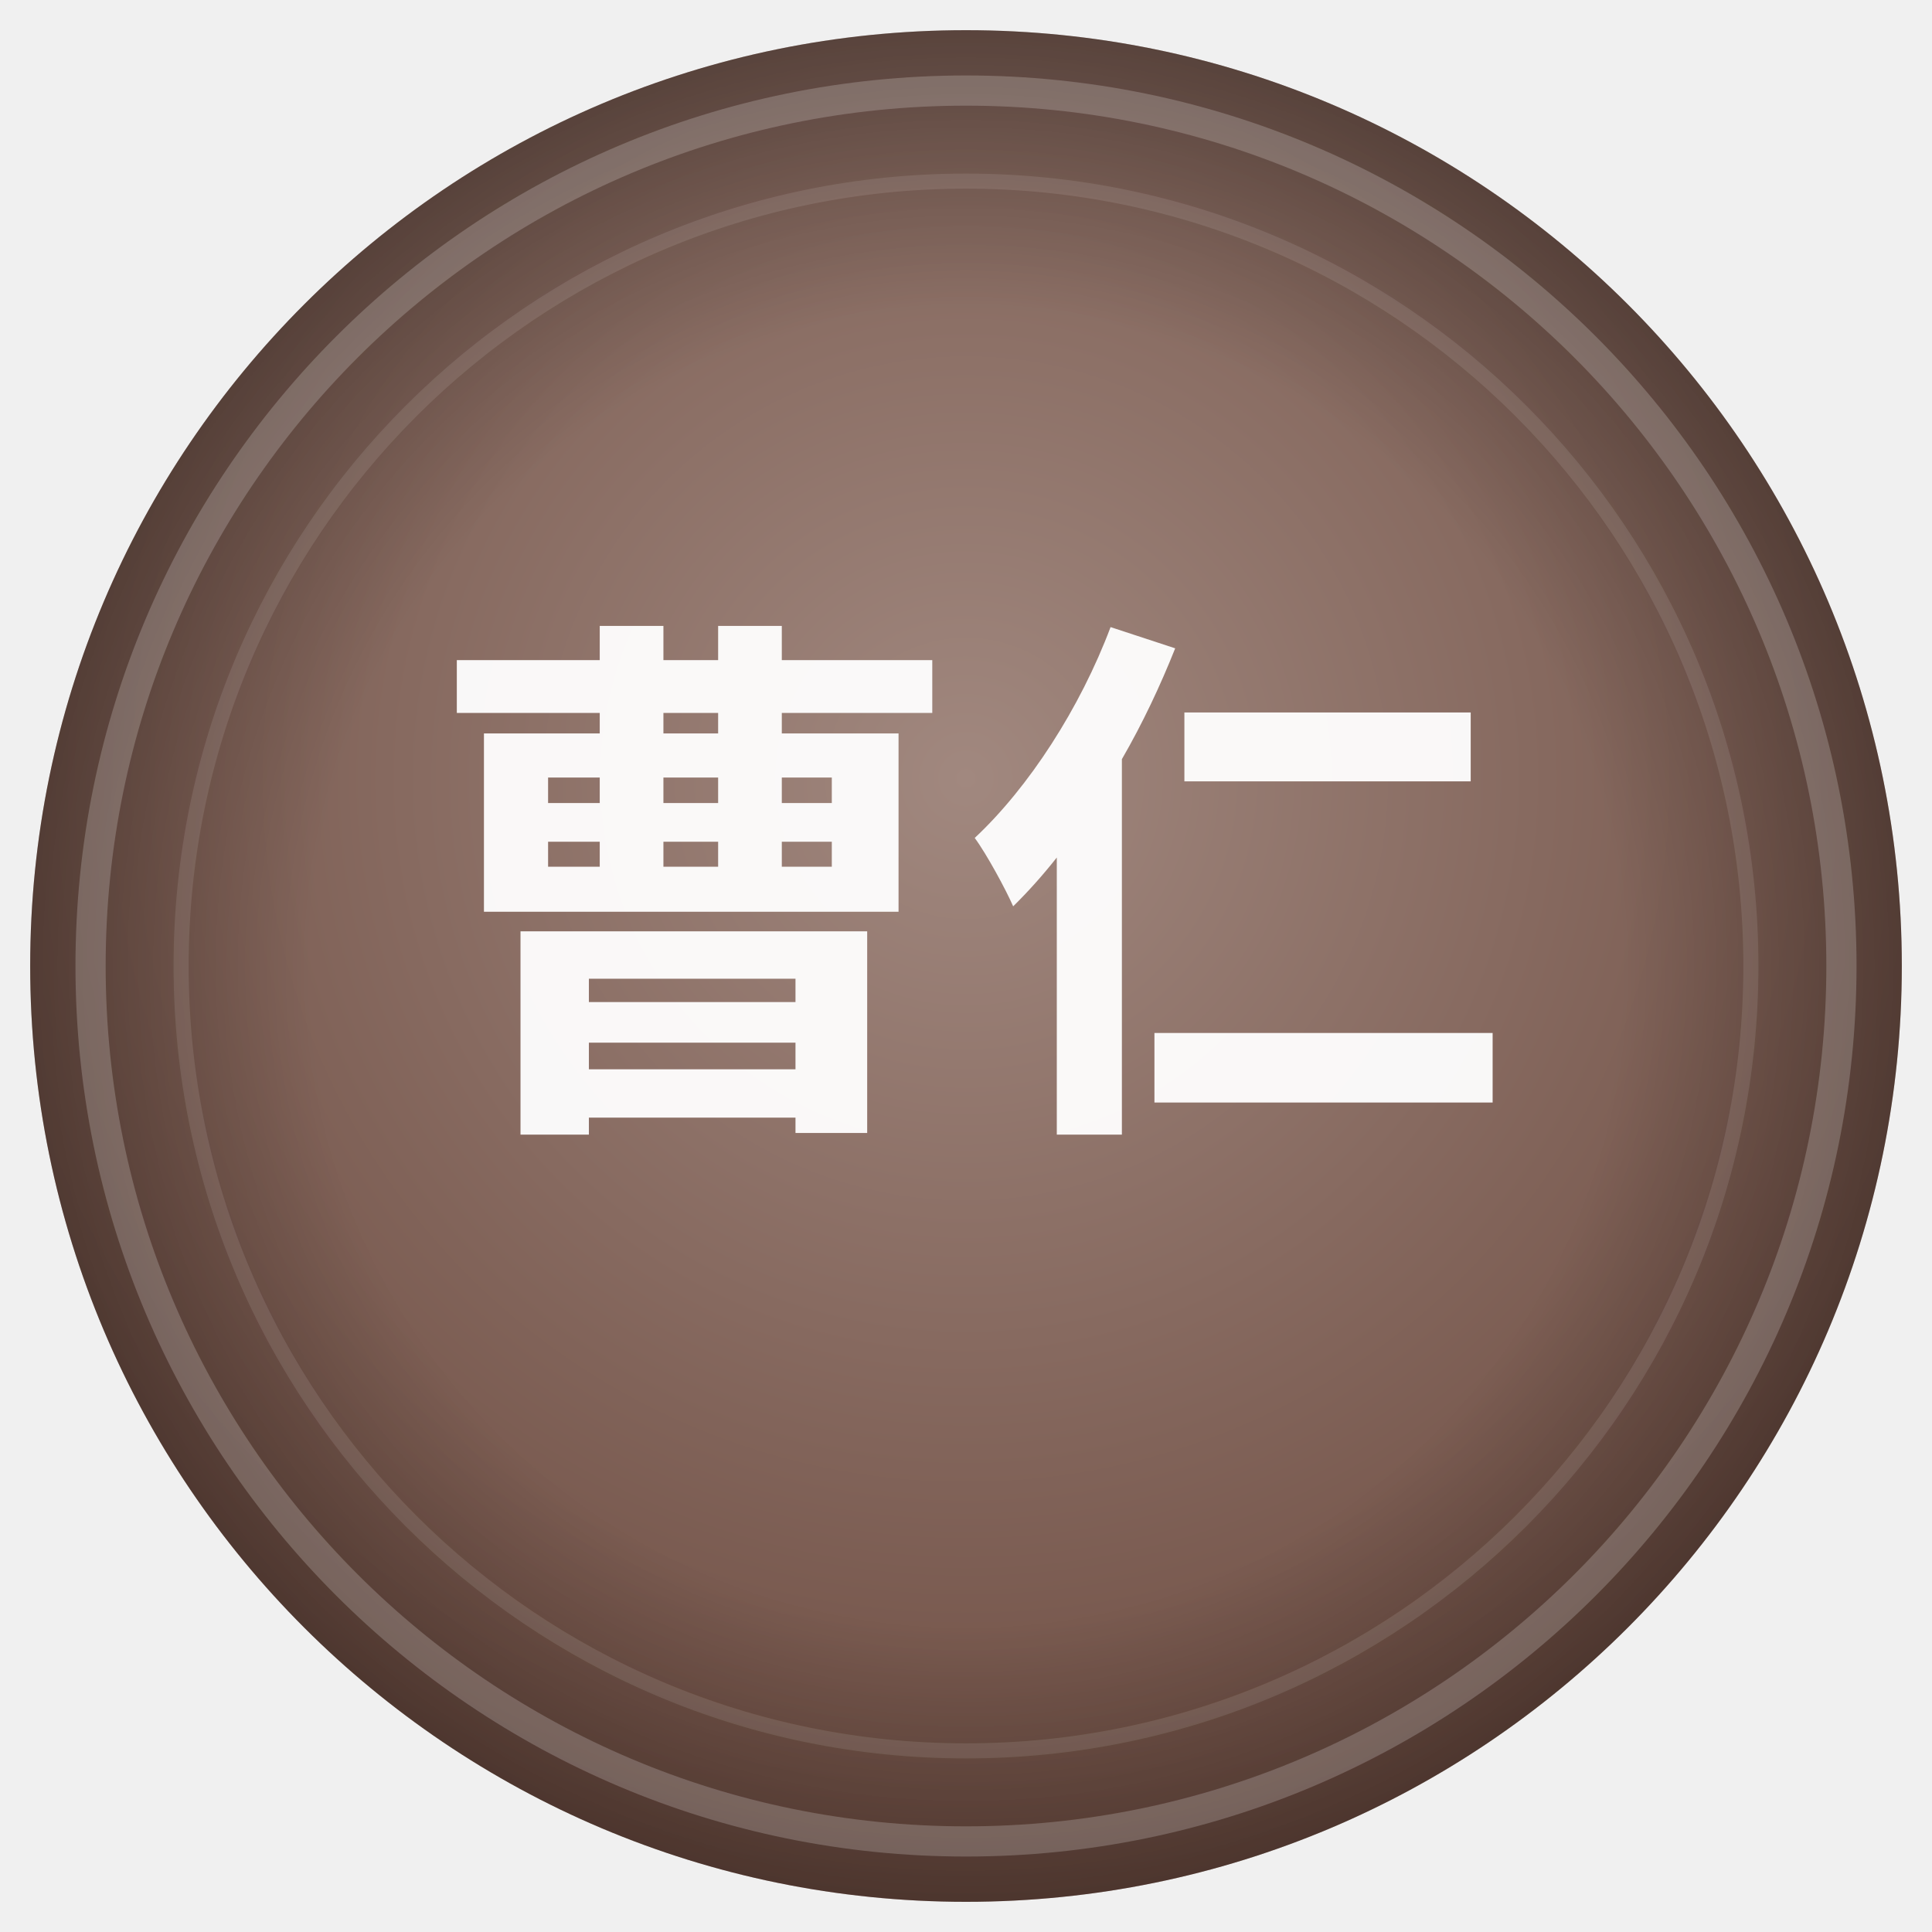
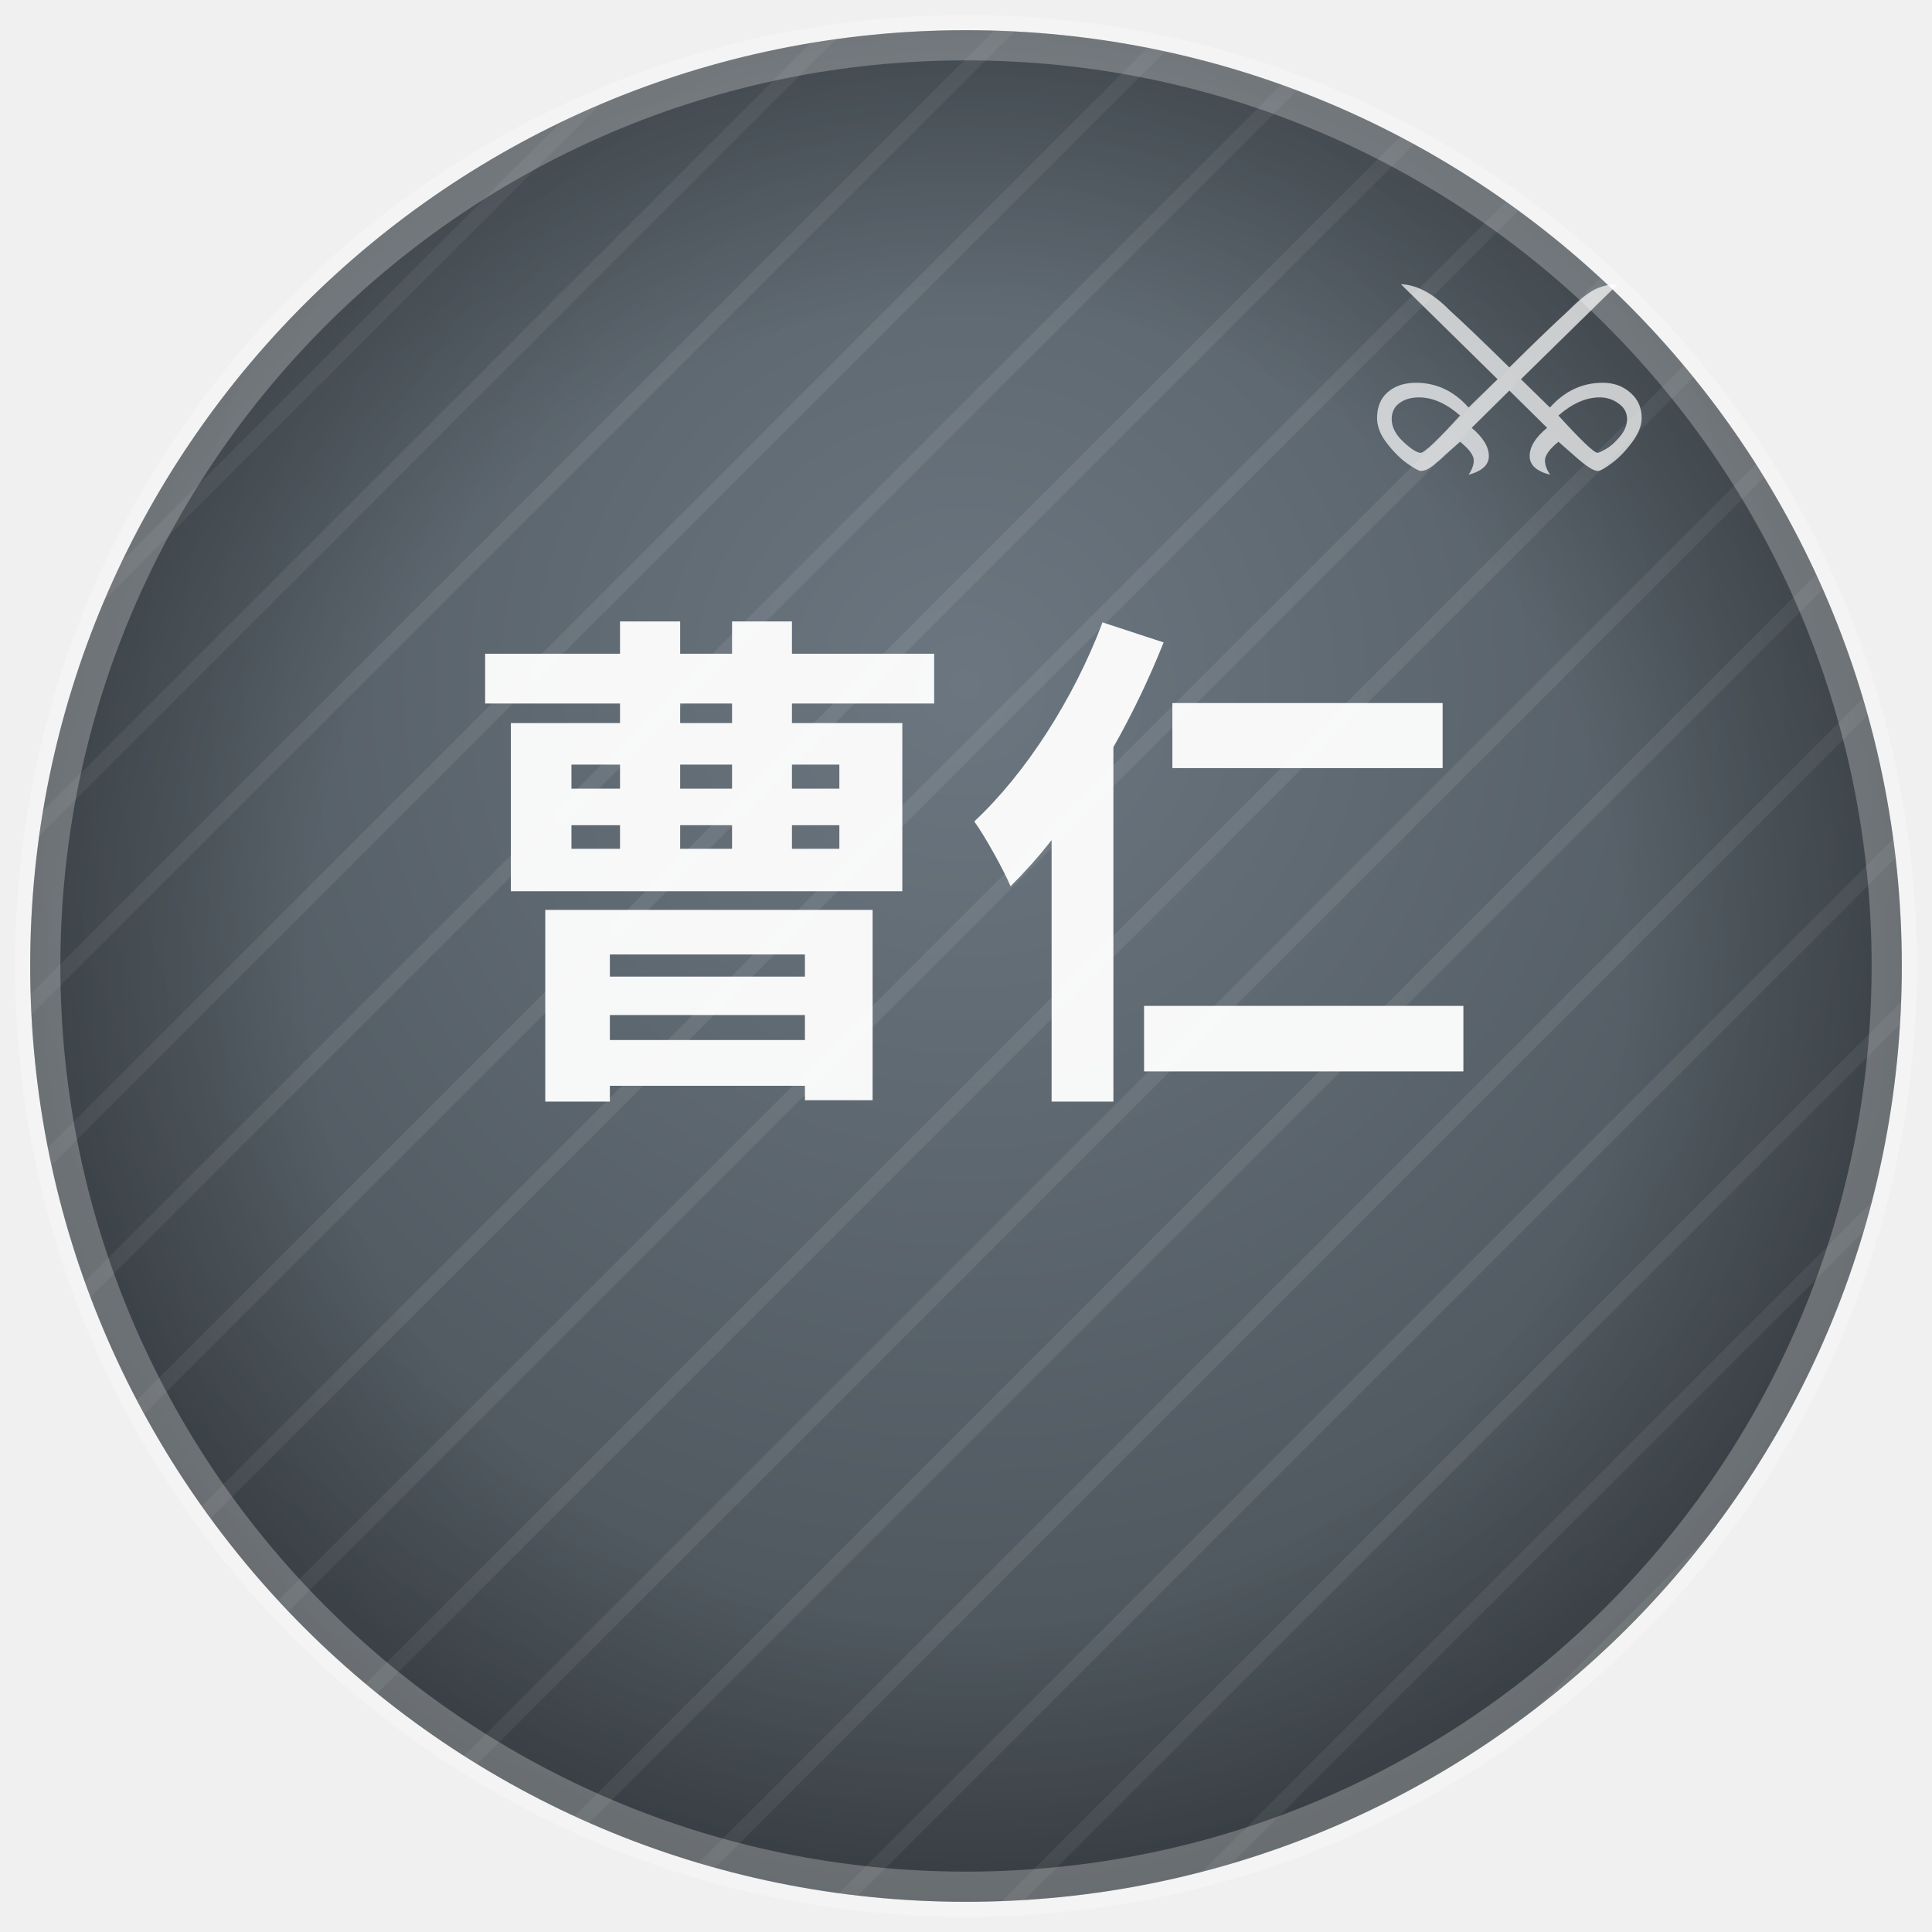
<svg xmlns="http://www.w3.org/2000/svg" width="128" height="128" viewBox="0 0 128 128">
  <defs>
-     <radialGradient id="bg" cx="50%" cy="40%" r="60%">
-       <stop offset="0%" stop-color="#a1887f" />
-       <stop offset="100%" stop-color="#6d4c41" />
+     <radialGradient id="bg_cao_ren" cx="50%" cy="35%" r="65%">
+       <stop offset="0%" stop-color="#6b7680" />
+       <stop offset="100%" stop-color="#485056" />
    </radialGradient>
-     <radialGradient id="shadow" cx="50%" cy="50%" r="50%">
+     <radialGradient id="sh_cao_ren" cx="50%" cy="50%" r="50%">
      <stop offset="70%" stop-color="transparent" />
-       <stop offset="100%" stop-color="rgba(0,0,0,0.3)" />
+       <stop offset="100%" stop-color="rgba(0,0,0,0.25)" />
    </radialGradient>
+     <pattern id="pat_cao_ren" patternUnits="userSpaceOnUse" width="8" height="8" patternTransform="rotate(45)">
+       <line x1="0" y1="0" x2="0" y2="8" stroke="rgba(255,255,255,0.08)" stroke-width="2" />
+     </pattern>
  </defs>
-   <circle cx="64" cy="64" r="62" fill="url(#bg)" />
-   <circle cx="64" cy="64" r="62" fill="url(#shadow)" />
-   <circle cx="64" cy="64" r="58" fill="none" stroke="rgba(255,255,255,0.2)" stroke-width="2" />
-   <circle cx="64" cy="64" r="52" fill="none" stroke="rgba(255,255,255,0.1)" stroke-width="1" />
-   <text x="64" y="72" text-anchor="middle" fill="white" font-size="36" font-family="serif" font-weight="bold" opacity="0.95">曹仁</text>
+   <circle cx="64" cy="64" r="62" fill="url(#bg_cao_ren)" />
+   <circle cx="64" cy="64" r="62" fill="url(#pat_cao_ren)" />
+   <circle cx="64" cy="64" r="62" fill="url(#sh_cao_ren)" />
+   <circle cx="64" cy="64" r="61.5" fill="none" stroke="rgba(255,255,255,0.25)" stroke-width="3" />
+   <text x="64" y="70" text-anchor="middle" fill="white" font-size="34" font-family="serif" font-weight="bold" opacity="0.95">曹仁</text>
+   <text x="100" y="30" text-anchor="middle" fill="white" font-size="18" opacity="0.7">⚔</text>
</svg>
